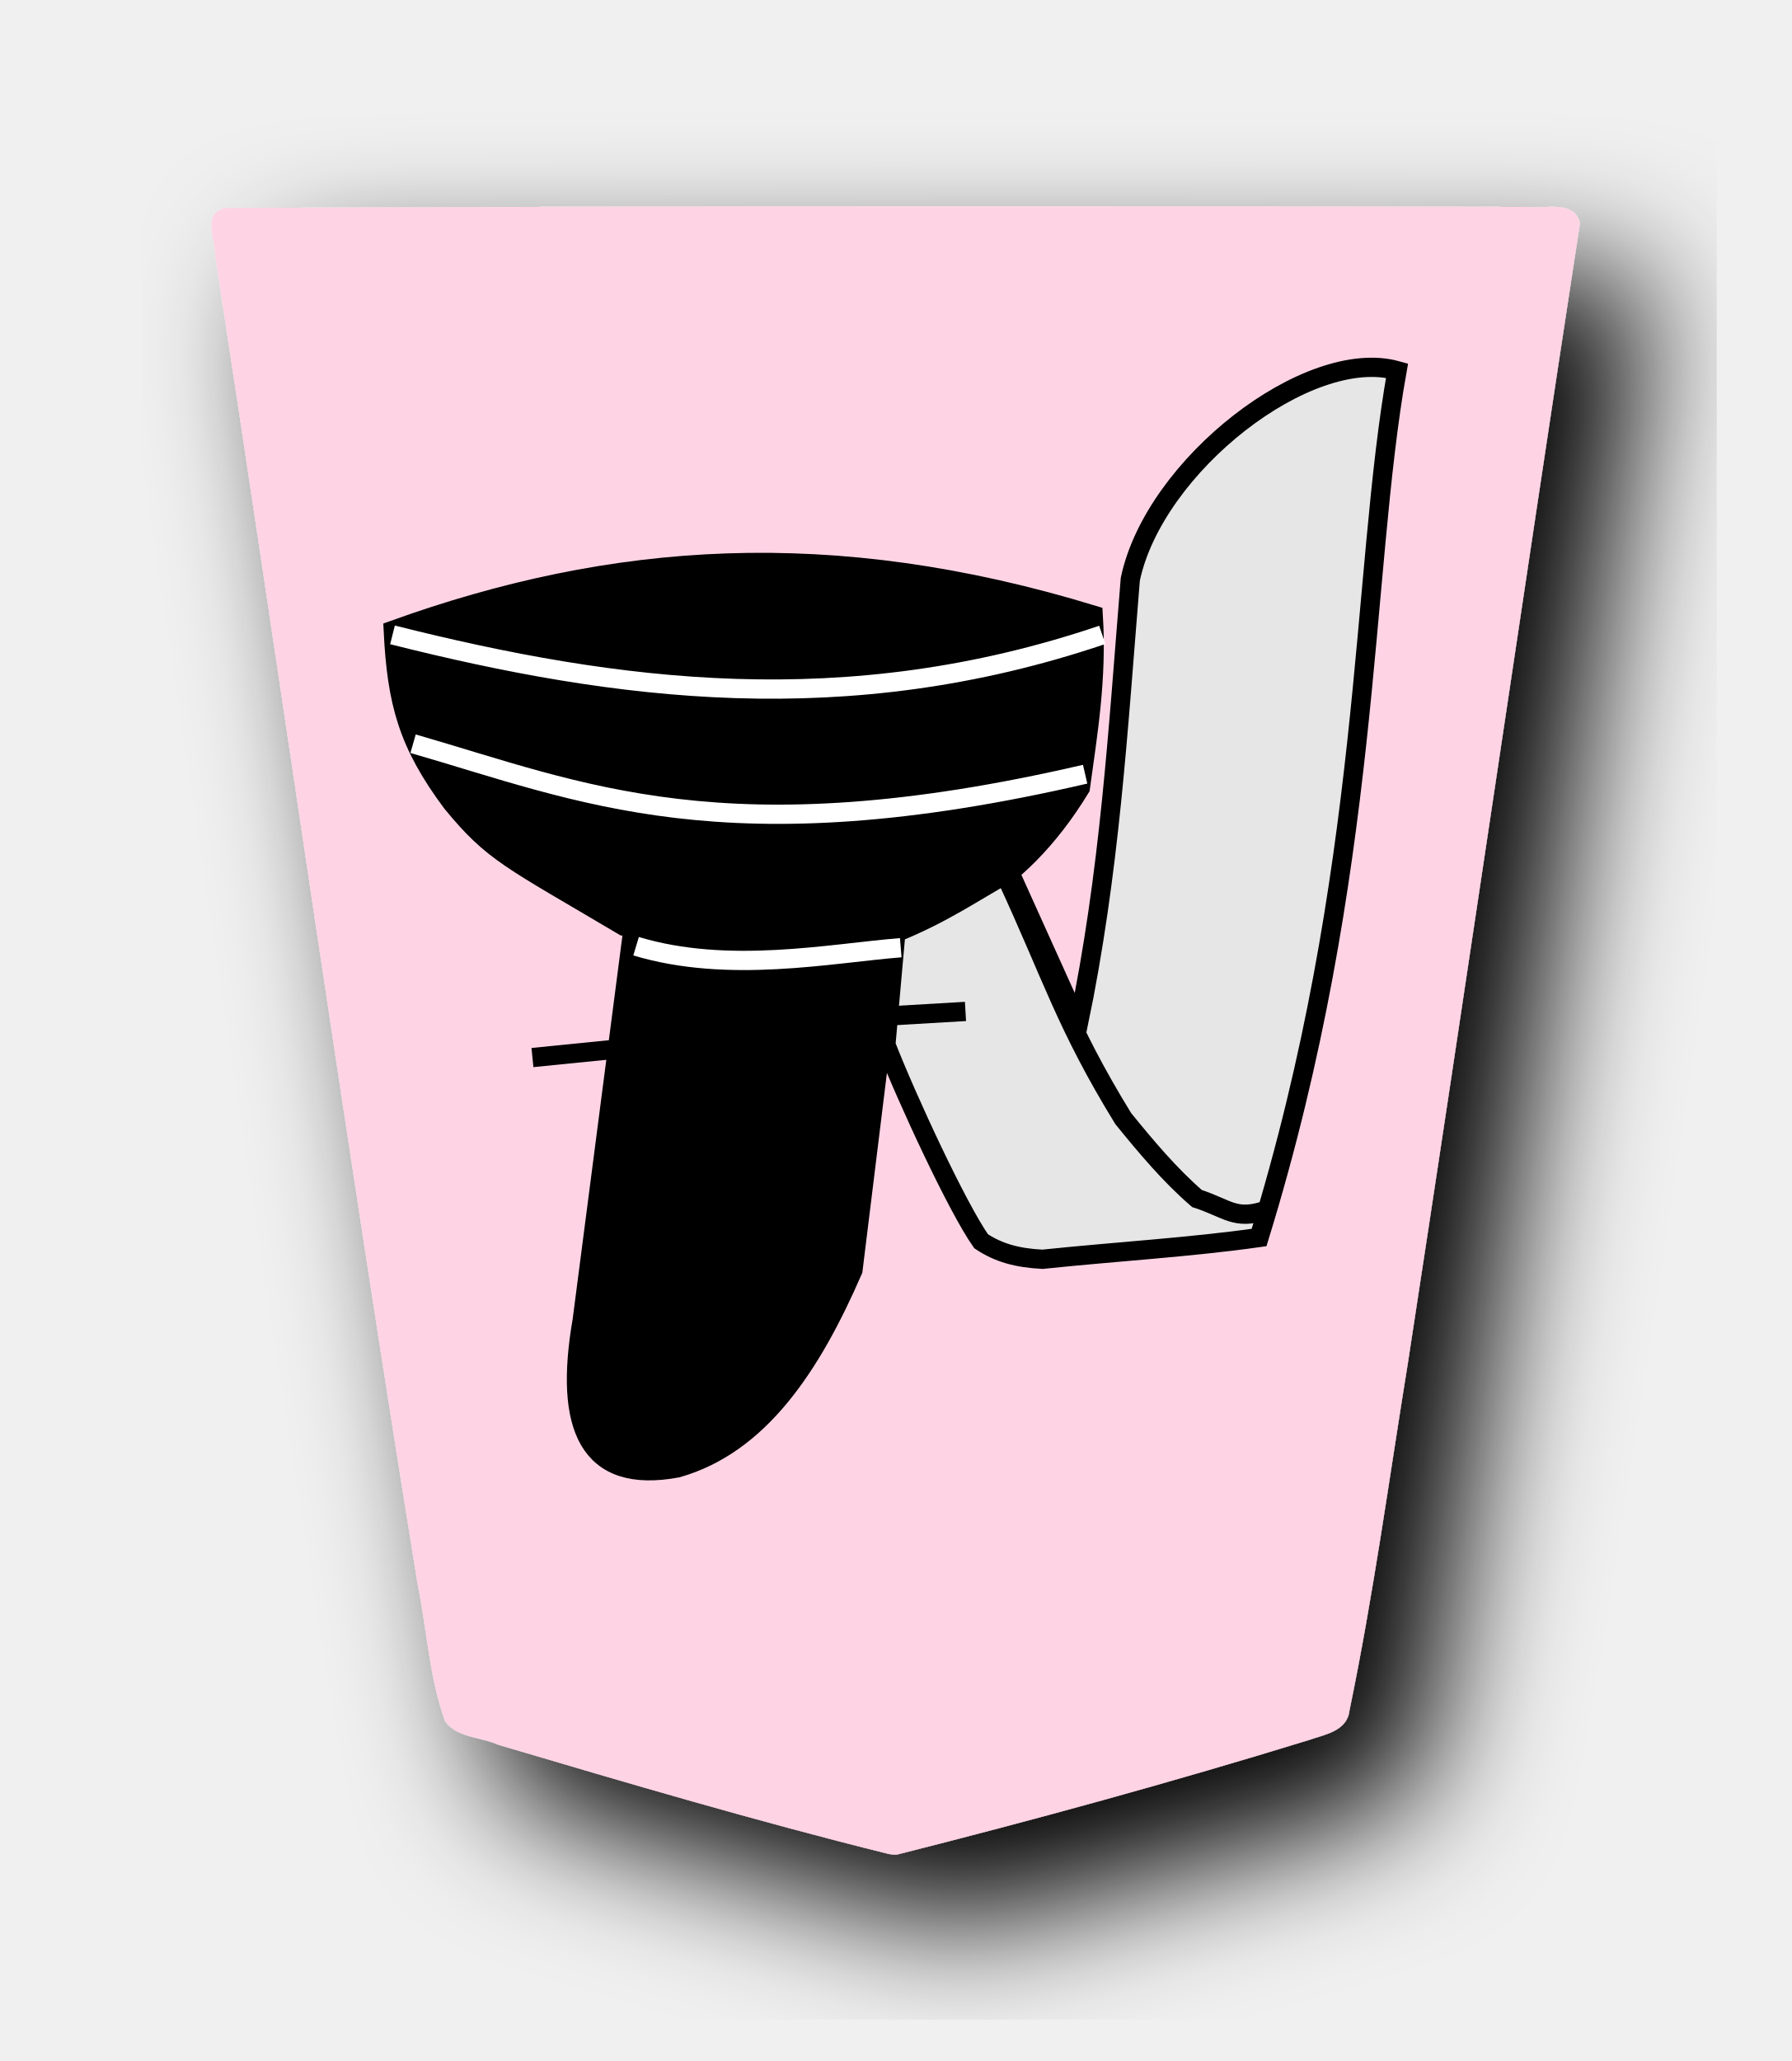
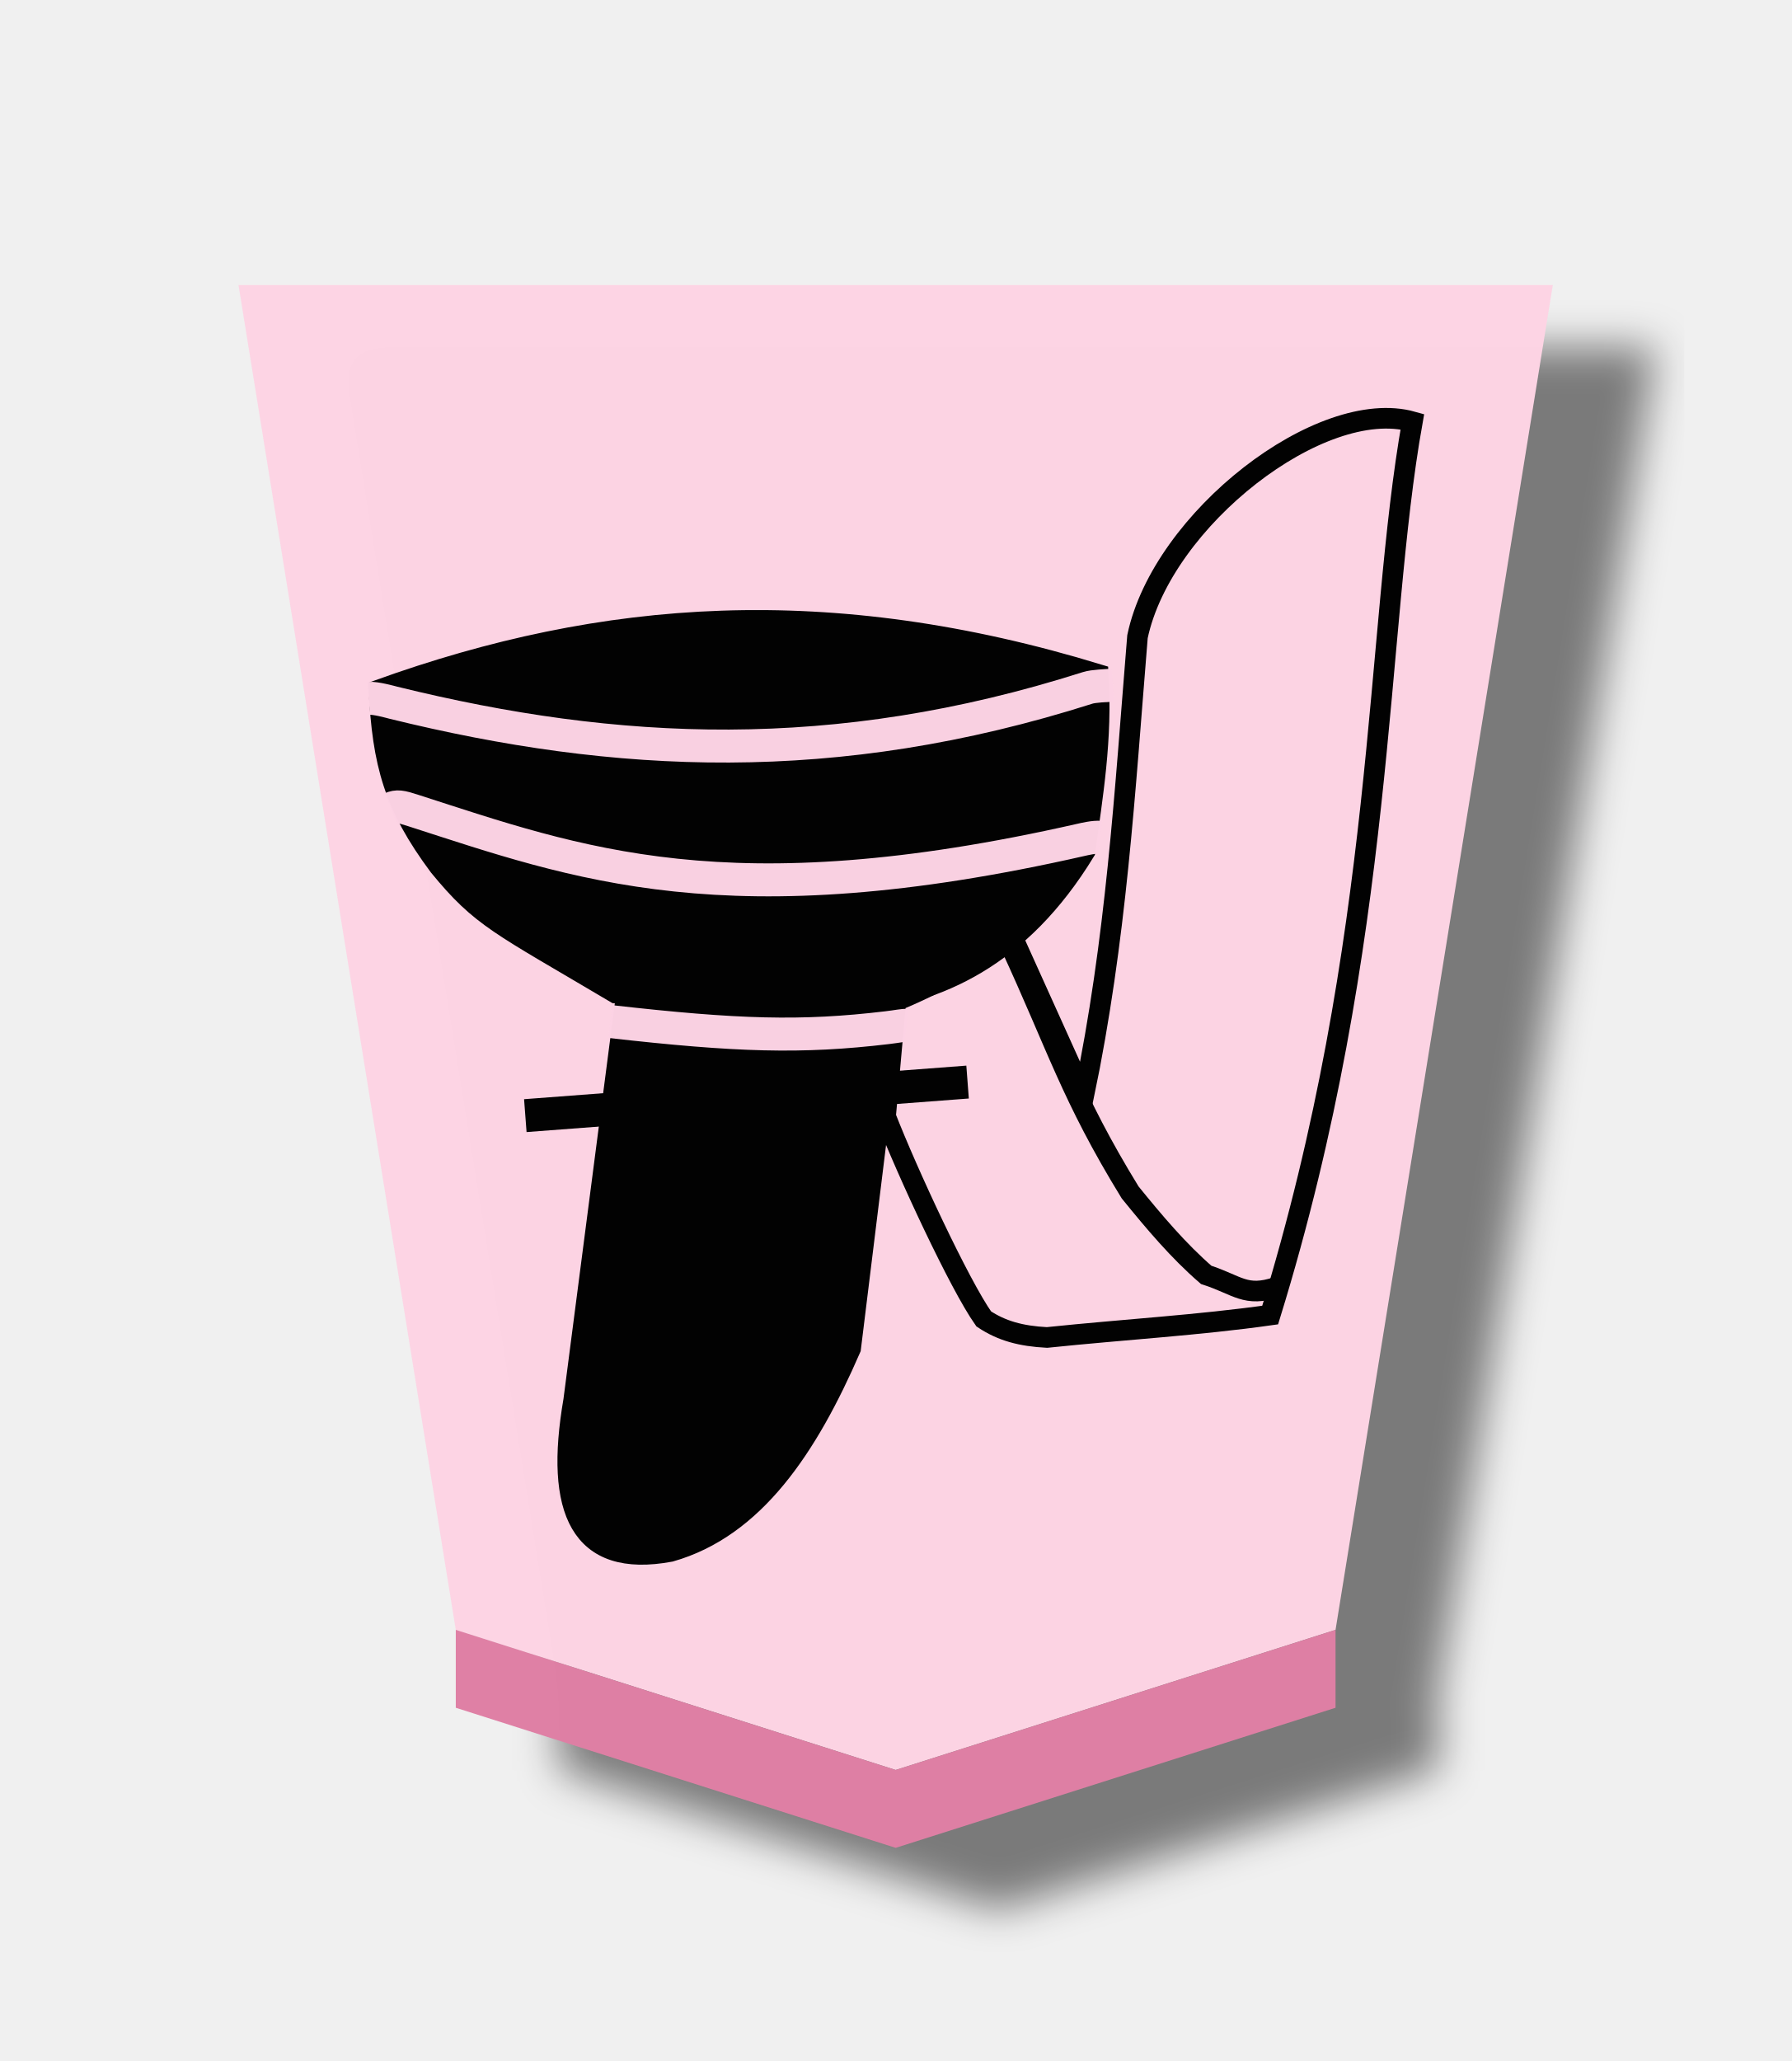
<svg xmlns="http://www.w3.org/2000/svg" width="52.157" height="60" version="1.1" id="svg1717">
  <defs id="defs1721">
    <filter style="color-interpolation-filters:sRGB" id="filter1552">
      <feFlood flood-opacity="0.498" flood-color="rgb(0,0,0)" result="flood" id="feFlood1542" />
      <feComposite in="flood" in2="SourceGraphic" operator="in" result="composite1" id="feComposite1544" />
      <feGaussianBlur in="composite1" stdDeviation="2.5" result="blur" id="feGaussianBlur1546" />
      <feOffset dx="4.57967e-15" dy="4.41314e-15" result="offset" id="feOffset1548" />
      <feComposite in="SourceGraphic" in2="offset" operator="over" result="composite2" id="feComposite1550" />
    </filter>
    <filter style="color-interpolation-filters:sRGB" id="filter1540">
      <feFlood flood-opacity="0.498" flood-color="rgb(0,0,0)" result="flood" id="feFlood1530" />
      <feComposite in="flood" in2="SourceGraphic" operator="in" result="composite1" id="feComposite1532" />
      <feGaussianBlur in="composite1" stdDeviation="2.5" result="blur" id="feGaussianBlur1534" />
      <feOffset dx="4.57967e-15" dy="4.41314e-15" result="offset" id="feOffset1536" />
      <feComposite in="SourceGraphic" in2="offset" operator="over" result="composite2" id="feComposite1538" />
    </filter>
    <filter id="drop-shadow-9">
      <feGaussianBlur in="SourceAlpha" result="blur" stdDeviation="2" id="feGaussianBlur5056" />
      <feOffset result="offsetBlur" dx="2" dy="2" id="feOffset5058" />
      <feBlend in="SourceGraphic" in2="offsetBlur" mode="normal" id="feBlend5060" />
    </filter>
    <filter id="drop-shadow-2">
      <feGaussianBlur in="SourceAlpha" result="blur" stdDeviation="2" id="feGaussianBlur6807" />
      <feOffset result="offsetBlur" dx="2" dy="2" id="feOffset6809" />
      <feBlend in="SourceGraphic" in2="offsetBlur" mode="normal" id="feBlend6811" />
    </filter>
    <filter id="drop-shadow-2-8">
      <feGaussianBlur in="SourceAlpha" result="blur" stdDeviation="2" id="feGaussianBlur6807-2" />
      <feOffset result="offsetBlur" dx="2" dy="2" id="feOffset6809-8" />
      <feBlend in="SourceGraphic" in2="offsetBlur" mode="normal" id="feBlend6811-0" />
    </filter>
    <filter id="drop-shadow-6">
      <feGaussianBlur in="SourceAlpha" result="blur" stdDeviation="2" id="feGaussianBlur5056-9" />
      <feOffset result="offsetBlur" dx="2" dy="2" id="feOffset5058-0" />
      <feBlend in="SourceGraphic" in2="offsetBlur" mode="normal" id="feBlend5060-9" />
    </filter>
    <filter id="drop-shadow-27">
      <feGaussianBlur in="SourceAlpha" result="blur" stdDeviation="2" id="feGaussianBlur5056-5" />
      <feOffset result="offsetBlur" dx="2" dy="2" id="feOffset5058-6" />
      <feBlend in="SourceGraphic" in2="offsetBlur" mode="normal" id="feBlend5060-96" />
    </filter>
    <filter id="drop-shadow-2-88">
      <feGaussianBlur in="SourceAlpha" result="blur" stdDeviation="2" id="feGaussianBlur6807-1" />
      <feOffset result="offsetBlur" dx="2" dy="2" id="feOffset6809-5" />
      <feBlend in="SourceGraphic" in2="offsetBlur" mode="normal" id="feBlend6811-7" />
    </filter>
    <filter id="drop-shadow-2-6">
      <feGaussianBlur in="SourceAlpha" result="blur" stdDeviation="2" id="feGaussianBlur6807-4" />
      <feOffset result="offsetBlur" dx="2" dy="2" id="feOffset6809-6" />
      <feBlend in="SourceGraphic" in2="offsetBlur" mode="normal" id="feBlend6811-8" />
    </filter>
    <filter id="drop-shadow-62">
      <feGaussianBlur in="SourceAlpha" result="blur" stdDeviation="2" id="feGaussianBlur5056-7" />
      <feOffset result="offsetBlur" dx="2" dy="2" id="feOffset5058-9" />
      <feBlend in="SourceGraphic" in2="offsetBlur" mode="normal" id="feBlend5060-1" />
    </filter>
    <filter id="drop-shadow-1">
      <feGaussianBlur in="SourceAlpha" result="blur" stdDeviation="2" id="feGaussianBlur5056-0" />
      <feOffset result="offsetBlur" dx="2" dy="2" id="feOffset5058-7" />
      <feBlend in="SourceGraphic" in2="offsetBlur" mode="normal" id="feBlend5060-4" />
    </filter>
    <filter id="drop-shadow-2-67">
      <feGaussianBlur in="SourceAlpha" result="blur" stdDeviation="2" id="feGaussianBlur6807-7" />
      <feOffset result="offsetBlur" dx="2" dy="2" id="feOffset6809-4" />
      <feBlend in="SourceGraphic" in2="offsetBlur" mode="normal" id="feBlend6811-74" />
    </filter>
+     <filter id="drop-shadow-2-86">
+       <feGaussianBlur in="SourceAlpha" result="blur" stdDeviation="2" id="feGaussianBlur6807-6" />
+       <feOffset result="offsetBlur" dx="2" dy="2" id="feOffset6809-9" />
+       <feBlend in="SourceGraphic" in2="offsetBlur" mode="normal" id="feBlend6811-1" />
+     </filter>
+     <filter id="drop-shadow-22">
+       <feGaussianBlur in="SourceAlpha" result="blur" stdDeviation="2" id="feGaussianBlur5056-0-5" />
+       <feOffset result="offsetBlur" dx="2" dy="2" id="feOffset5058-0-0" />
+       <feBlend in="SourceGraphic" in2="offsetBlur" mode="normal" id="feBlend5060-0" />
+     </filter>
+     <filter id="drop-shadow-2-8-6">
+       <feGaussianBlur in="SourceAlpha" result="blur" stdDeviation="2" id="feGaussianBlur6807-40" />
+       <feOffset result="offsetBlur" dx="2" dy="2" id="feOffset6809-4-3" />
+       <feBlend in="SourceGraphic" in2="offsetBlur" mode="normal" id="feBlend6811-3" />
+     </filter>
+     <filter id="drop-shadow-5">
+       <feGaussianBlur in="SourceAlpha" result="blur" stdDeviation="2" id="feGaussianBlur5056-6" />
+       <feOffset result="offsetBlur" dx="2" dy="2" id="feOffset5058-2" />
+       <feBlend in="SourceGraphic" in2="offsetBlur" mode="normal" id="feBlend5060-8" />
+     </filter>
+     <filter id="drop-shadow-5-9">
+       <feGaussianBlur in="SourceAlpha" result="blur" stdDeviation="2" id="feGaussianBlur5056-6-0" />
+       <feOffset result="offsetBlur" dx="2" dy="2" id="feOffset5058-2-0" />
+       <feBlend in="SourceGraphic" in2="offsetBlur" mode="normal" id="feBlend5060-8-3" />
+     </filter>
+     <filter id="drop-shadow-2-84">
+       <feGaussianBlur in="SourceAlpha" result="blur" stdDeviation="2" id="feGaussianBlur6807-9" />
+       <feOffset result="offsetBlur" dx="2" dy="2" id="feOffset6809-5-9" />
+       <feBlend in="SourceGraphic" in2="offsetBlur" mode="normal" id="feBlend6811-1-9" />
+     </filter>
+     <filter id="drop-shadow-2-84-4">
+       <feGaussianBlur in="SourceAlpha" result="blur" stdDeviation="2" id="feGaussianBlur6807-9-5" />
+       <feOffset result="offsetBlur" dx="2" dy="2" id="feOffset6809-5-7" />
+       <feBlend in="SourceGraphic" in2="offsetBlur" mode="normal" id="feBlend6811-1-1" />
+     </filter>
+     <filter id="drop-shadow-5-1">
+       <feGaussianBlur in="SourceAlpha" result="blur" stdDeviation="2" id="feGaussianBlur5056-6-9" />
+       <feOffset result="offsetBlur" dx="2" dy="2" id="feOffset5058-2-6" />
+       <feBlend in="SourceGraphic" in2="offsetBlur" mode="normal" id="feBlend5060-8-9" />
+     </filter>
+     <filter id="drop-shadow-5-1-3">
+       <feGaussianBlur in="SourceAlpha" result="blur" stdDeviation="2" id="feGaussianBlur5056-6-9-6" />
+       <feOffset result="offsetBlur" dx="2" dy="2" id="feOffset5058-2-6-1" />
+       <feBlend in="SourceGraphic" in2="offsetBlur" mode="normal" id="feBlend5060-8-9-7" />
+     </filter>
+     <filter id="drop-shadow-2-84-1">
+       <feGaussianBlur in="SourceAlpha" result="blur" stdDeviation="2" id="feGaussianBlur6807-9-0" />
+       <feOffset result="offsetBlur" dx="2" dy="2" id="feOffset6809-5-3" />
+       <feBlend in="SourceGraphic" in2="offsetBlur" mode="normal" id="feBlend6811-1-0" />
+     </filter>
+     <filter id="drop-shadow-2-84-1-0">
+       <feGaussianBlur in="SourceAlpha" result="blur" stdDeviation="2" id="feGaussianBlur6807-9-0-0" />
+       <feOffset result="offsetBlur" dx="2" dy="2" id="feOffset6809-5-3-6" />
+       <feBlend in="SourceGraphic" in2="offsetBlur" mode="normal" id="feBlend6811-1-0-3" />
+     </filter>
+     <filter id="drop-shadow-5-1-2">
+       <feGaussianBlur in="SourceAlpha" result="blur" stdDeviation="2" id="feGaussianBlur5056-6-9-8" />
+       <feOffset result="offsetBlur" dx="2" dy="2" id="feOffset5058-2-6-5" />
+       <feBlend in="SourceGraphic" in2="offsetBlur" mode="normal" id="feBlend5060-8-9-1" />
+     </filter>
+     <filter id="drop-shadow-5-1-2-8">
+       <feGaussianBlur in="SourceAlpha" result="blur" stdDeviation="2" id="feGaussianBlur5056-6-9-8-3" />
+       <feOffset result="offsetBlur" dx="2" dy="2" id="feOffset5058-2-6-5-7" />
+       <feBlend in="SourceGraphic" in2="offsetBlur" mode="normal" id="feBlend5060-8-9-1-4" />
+     </filter>
+     <filter id="drop-shadow-2-84-1-0-0">
+       <feGaussianBlur in="SourceAlpha" result="blur" stdDeviation="2" id="feGaussianBlur6807-9-0-9" />
+       <feOffset result="offsetBlur" dx="2" dy="2" id="feOffset6809-5-3-1" />
+       <feBlend in="SourceGraphic" in2="offsetBlur" mode="normal" id="feBlend6811-1-0-0" />
+     </filter>
+     <filter id="drop-shadow-2-84-1-0-1">
+       <feGaussianBlur in="SourceAlpha" result="blur" stdDeviation="2" id="feGaussianBlur6807-9-0-9-0" />
+       <feOffset result="offsetBlur" dx="2" dy="2" id="feOffset6809-5-3-1-2" />
+       <feBlend in="SourceGraphic" in2="offsetBlur" mode="normal" id="feBlend6811-1-0-0-7" />
+     </filter>
+     <filter id="drop-shadow-5-1-1">
+       <feGaussianBlur in="SourceAlpha" result="blur" stdDeviation="2" id="feGaussianBlur5056-6-9-88" />
+       <feOffset result="offsetBlur" dx="2" dy="2" id="feOffset5058-2-6-1-6" />
+       <feBlend in="SourceGraphic" in2="offsetBlur" mode="normal" id="feBlend5060-8-9-5" />
+     </filter>
+     <filter id="drop-shadow-2-84-1-4">
+       <feGaussianBlur in="SourceAlpha" result="blur" stdDeviation="2" id="feGaussianBlur6807-9-0-2" />
+       <feOffset result="offsetBlur" dx="2" dy="2" id="feOffset6809-5-3-5" />
+       <feBlend in="SourceGraphic" in2="offsetBlur" mode="normal" id="feBlend6811-1-0-4" />
+     </filter>
+     <filter style="color-interpolation-filters:sRGB" id="filter4363">
+       <feFlood flood-opacity="0.498" flood-color="rgb(0,0,0)" result="flood" id="feFlood4353" />
+       <feComposite in="flood" in2="SourceGraphic" operator="in" result="composite1" id="feComposite4355" />
+       <feGaussianBlur in="composite1" stdDeviation="1" result="blur" id="feGaussianBlur4357" />
+       <feOffset dx="5" dy="3" result="offset" id="feOffset4359" />
+       <feComposite in="SourceGraphic" in2="offset" operator="over" result="composite2" id="feComposite4361" />
+     </filter>
+     <filter style="color-interpolation-filters:sRGB" id="filter4195">
+       <feFlood flood-opacity="0.498" flood-color="rgb(0,0,0)" result="flood" id="feFlood4185" />
+       <feComposite in="flood" in2="SourceGraphic" operator="in" result="composite1" id="feComposite4187" />
+       <feGaussianBlur in="composite1" stdDeviation="1" result="blur" id="feGaussianBlur4189" />
+       <feOffset dx="5" dy="3" result="offset" id="feOffset4191" />
+       <feComposite in="SourceGraphic" in2="offset" operator="over" result="composite2" id="feComposite4193" />
+     </filter>
+     <filter style="color-interpolation-filters:sRGB" id="filter4459">
+       <feFlood flood-opacity="0.498" flood-color="rgb(0,0,0)" result="flood" id="feFlood4449" />
+       <feComposite in="flood" in2="SourceGraphic" operator="in" result="composite1" id="feComposite4451" />
+       <feGaussianBlur in="composite1" stdDeviation="1" result="blur" id="feGaussianBlur4453" />
+       <feOffset dx="5" dy="3" result="offset" id="feOffset4455" />
+       <feComposite in="SourceGraphic" in2="offset" operator="over" result="composite2" id="feComposite4457" />
+     </filter>
+     <filter style="color-interpolation-filters:sRGB" id="filter4447">
+       <feFlood flood-opacity="0.498" flood-color="rgb(0,0,0)" result="flood" id="feFlood4437" />
+       <feComposite in="flood" in2="SourceGraphic" operator="in" result="composite1" id="feComposite4439" />
+       <feGaussianBlur in="composite1" stdDeviation="1" result="blur" id="feGaussianBlur4441" />
+       <feOffset dx="5" dy="3" result="offset" id="feOffset4443" />
+       <feComposite in="SourceGraphic" in2="offset" operator="over" result="composite2" id="feComposite4445" />
+     </filter>
+     <filter style="color-interpolation-filters:sRGB" id="filter4351">
+       <feFlood flood-opacity="0.498" flood-color="rgb(0,0,0)" result="flood" id="feFlood4341" />
+       <feComposite in="flood" in2="SourceGraphic" operator="in" result="composite1" id="feComposite4343" />
+       <feGaussianBlur in="composite1" stdDeviation="1" result="blur" id="feGaussianBlur4345" />
+       <feOffset dx="5" dy="3" result="offset" id="feOffset4347" />
+       <feComposite in="SourceGraphic" in2="offset" operator="over" result="composite2" id="feComposite4349" />
+     </filter>
+     <filter style="color-interpolation-filters:sRGB" id="filter4207">
+       <feFlood flood-opacity="0.498" flood-color="rgb(0,0,0)" result="flood" id="feFlood4197" />
+       <feComposite in="flood" in2="SourceGraphic" operator="in" result="composite1" id="feComposite4199" />
+       <feGaussianBlur in="composite1" stdDeviation="1" result="blur" id="feGaussianBlur4201" />
+       <feOffset dx="5" dy="3" result="offset" id="feOffset4203" />
+       <feComposite in="SourceGraphic" in2="offset" operator="over" result="composite2" id="feComposite4205" />
+     </filter>
+     <filter style="color-interpolation-filters:sRGB" id="filter4471">
+       <feFlood flood-opacity="0.498" flood-color="rgb(0,0,0)" result="flood" id="feFlood4461" />
+       <feComposite in="flood" in2="SourceGraphic" operator="in" result="composite1" id="feComposite4463" />
+       <feGaussianBlur in="composite1" stdDeviation="1" result="blur" id="feGaussianBlur4465" />
+       <feOffset dx="5" dy="3" result="offset" id="feOffset4467" />
+       <feComposite in="SourceGraphic" in2="offset" operator="over" result="composite2" id="feComposite4469" />
+     </filter>
+     <filter style="color-interpolation-filters:sRGB" id="filter4435">
+       <feFlood flood-opacity="0.498" flood-color="rgb(0,0,0)" result="flood" id="feFlood4425" />
+       <feComposite in="flood" in2="SourceGraphic" operator="in" result="composite1" id="feComposite4427" />
+       <feGaussianBlur in="composite1" stdDeviation="1" result="blur" id="feGaussianBlur4429" />
+       <feOffset dx="5" dy="3" result="offset" id="feOffset4431" />
+       <feComposite in="SourceGraphic" in2="offset" operator="over" result="composite2" id="feComposite4433" />
+     </filter>
+     <filter style="color-interpolation-filters:sRGB" id="filter4339">
+       <feFlood flood-opacity="0.498" flood-color="rgb(0,0,0)" result="flood" id="feFlood4329" />
+       <feComposite in="flood" in2="SourceGraphic" operator="in" result="composite1" id="feComposite4331" />
+       <feGaussianBlur in="composite1" stdDeviation="1" result="blur" id="feGaussianBlur4333" />
+       <feOffset dx="5" dy="3" result="offset" id="feOffset4335" />
+       <feComposite in="SourceGraphic" in2="offset" operator="over" result="composite2" id="feComposite4337" />
+     </filter>
+     <filter style="color-interpolation-filters:sRGB" id="filter4219">
+       <feFlood flood-opacity="0.498" flood-color="rgb(0,0,0)" result="flood" id="feFlood4209" />
+       <feComposite in="flood" in2="SourceGraphic" operator="in" result="composite1" id="feComposite4211" />
+       <feGaussianBlur in="composite1" stdDeviation="1" result="blur" id="feGaussianBlur4213" />
+       <feOffset dx="5" dy="3" result="offset" id="feOffset4215" />
+       <feComposite in="SourceGraphic" in2="offset" operator="over" result="composite2" id="feComposite4217" />
+     </filter>
+     <filter style="color-interpolation-filters:sRGB" id="filter4483">
+       <feFlood flood-opacity="0.498" flood-color="rgb(0,0,0)" result="flood" id="feFlood4473" />
+       <feComposite in="flood" in2="SourceGraphic" operator="in" result="composite1" id="feComposite4475" />
+       <feGaussianBlur in="composite1" stdDeviation="1" result="blur" id="feGaussianBlur4477" />
+       <feOffset dx="5" dy="3" result="offset" id="feOffset4479" />
+       <feComposite in="SourceGraphic" in2="offset" operator="over" result="composite2" id="feComposite4481" />
+     </filter>
  </defs>
  <filter id="drop-shadow">
    <feGaussianBlur in="SourceAlpha" result="blur" stdDeviation="2" id="feGaussianBlur1692" />
    <feOffset result="offsetBlur" dx="2" dy="2" id="feOffset1694" />
    <feBlend in="SourceGraphic" in2="offsetBlur" mode="normal" id="feBlend1696" />
  </filter>
-   <g style="display:inline" id="g8923" transform="translate(-151.2574,-20.01477)">
-     <g style="fill:#fed4e4;fill-opacity:1;filter:url(#drop-shadow-2-67)" transform="matrix(0.9818505,0,0,0.9818505,51.25587,-3.204177)" id="g7770">
-       <g style="fill:#fed4e4;fill-opacity:1" transform="rotate(180,45.5785,23.8125)" id="g7768">
-         <path style="fill:#fed4e4;fill-opacity:1" d="m -37.299,-31.01 c -4.096,1.034 -8.171,2.152 -12.208,3.395 -0.467,0.163 -1.13,0.263 -1.201,0.865 -0.709,3.416 -1.178,6.885 -1.737,10.331 -1.73,11.255 -3.378,22.528 -5.1,33.78 0.155,0.682 1.013,0.424 1.51,0.48 12.894,0.025 25.788,0.03 38.68,-0.033 0.672,-0.156 0.28,-0.952 0.279,-1.409 -2.011,-13.12 -3.876,-26.263 -5.998,-39.366 -0.277,-1.356 -0.348,-2.782 -0.816,-4.087 -0.347,-0.497 -1.073,-0.468 -1.588,-0.704 -3.832,-1.137 -7.673,-2.267 -11.55,-3.231 -0.09,-0.017 -0.18,-0.032 -0.271,-0.021 z" id="path7766" />
+   <g transform="translate(-93.7696,-102.9698)" style="opacity:0.99" id="g4583">
+     <g style="filter:url(#filter4483)" transform="matrix(0.6,0,0,0.6,-0.2456695,-2.835138)" id="g4093">
+       <g id="g14367" transform="matrix(1.040337,0,0,1.010222,-8.642055,-2.192024)" style="opacity:1">
+         <g id="g7764" transform="matrix(1.576841,0,0,1.496156,-1.057393,144.0867)" style="fill:url(#linearGradient2259-3);fill-opacity:1">
+           <g style="fill:url(#linearGradient14807);fill-opacity:1" id="g7762" transform="rotate(180,45.5785,23.8125)">
+             <path id="path7760" d="m -36.795,-31.01 -13.012,4.498 -6.427,43.171 38.879,1.1e-4 -6.427,-43.171 z" style="fill:#fdd3e3;fill-opacity:0.992;stroke-width:1" />
+           </g>
+         </g>
      </g>
+       <path style="opacity:1;fill:#de7ea3;fill-opacity:0.992;stroke:none;stroke-width:1.589px;stroke-linecap:butt;stroke-linejoin:miter;stroke-opacity:1" d="m 178.81,259.202 v -3.78 l 21.346,6.798 21.346,-6.798 V 259.202 L 200.156,266 Z" id="path9418-4-6-3-8-9-6" />
    </g>
-     <g style="display:inline" id="g8904" transform="matrix(0.7005504,0,0,-0.7005504,56.59537,104.1571)">
-       <g id="g8898" transform="matrix(1.333333,0,0,-1.333333,-0.7292818,396.8507)" style="display:inline;stroke-width:0.6;stroke-miterlimit:4;stroke-dasharray:none">
-         <path id="path8878" d="m 118.488,240.517 2.675,-0.268" style="fill:none;stroke:#000000;stroke-width:0.6;stroke-linecap:butt;stroke-linejoin:miter;stroke-miterlimit:4;stroke-dasharray:none;stroke-opacity:1" />
-         <g style="stroke-width:0.6;stroke-miterlimit:4;stroke-dasharray:none" id="g8894">
-           <path id="path8880" d="m 114.124,227.219 c 6.709,0.471 12.996,0.068 22.131,7.8e-4 m -0.689,4.893 c -3.946,6.473 -10.013,4.359 -14.242,4.302 -3.534,-2.095 -4.053,-2.265 -5.348,-3.843 -1.369,-1.839 -1.717,-3.117 -1.827,-5.375 6.827,-2.46 13.65,-2.965 21.819,-0.47 0.125,2.005 -0.174,3.706 -0.402,5.386 z" style="fill:#000000;stroke:#000000;stroke-width:0.6;stroke-linecap:butt;stroke-linejoin:miter;stroke-miterlimit:4;stroke-dasharray:none;stroke-opacity:1" />
-           <g style="stroke-width:1.554;stroke-miterlimit:4;stroke-dasharray:none" id="g8888" transform="matrix(0.3859882,0,0,-0.3859882,-313.6344,292.8076)">
-             <g style="stroke-width:1.554;stroke-miterlimit:4;stroke-dasharray:none" id="g8886" transform="translate(29.31297,-3.810686)">
-               <path id="path8882" d="m 1134.293,141.964 c 2.546,12.293 3.185,23.556 4.198,35.943 1.943,9.214 14.401,18.842 21.54,16.842 -2.932,-16.412 -2.032,-40.456 -11.142,-69.998 -5.61,-0.793 -11.377,-1.122 -17.493,-1.757 -2.038,0.106 -3.542,0.515 -4.954,1.455 -1.896,2.68 -6.004,11.521 -7.692,15.867 l 0.805,9.044 c 3.986,1.632 6.222,3.263 9.188,4.895 z" style="fill:#e6e6e6;stroke:#000000;stroke-width:1.554;stroke-linecap:butt;stroke-linejoin:miter;stroke-miterlimit:4;stroke-dasharray:none;stroke-opacity:1" />
-               <path id="path8884" d="m 1128.508,153.787 c 3.687,-7.96 4.77,-11.874 9.407,-19.427 1.879,-2.316 3.789,-4.585 5.961,-6.462 2.47,-0.799 3.083,-1.784 5.553,-0.949" style="fill:none;stroke:#000000;stroke-width:1.554;stroke-linecap:butt;stroke-linejoin:miter;stroke-miterlimit:4;stroke-dasharray:none;stroke-opacity:1" />
+     <g transform="matrix(0.7219523,0,0,-0.7219523,-4.580935,190.8393)" id="g10819-8-0" style="display:inline;opacity:1">
+       <g style="display:inline;stroke-width:0.6;stroke-miterlimit:4;stroke-dasharray:none" transform="matrix(1.333333,0,0,-1.333333,-0.7292818,396.8507)" id="g2322-6-4-5">
+         <path style="fill:none;stroke:#000000;stroke-width:0.997;stroke-linecap:butt;stroke-linejoin:miter;stroke-miterlimit:4;stroke-dasharray:none;stroke-opacity:1" d="m 118.608,240.095 13.377,-1.015" id="path2304-3-6-4" />
+         <g id="g2320-0-8-2" style="stroke-width:0.6;stroke-miterlimit:4;stroke-dasharray:none">
+           <path style="fill:#000000;stroke:#000000;stroke-width:0.561;stroke-linecap:butt;stroke-linejoin:miter;stroke-miterlimit:4;stroke-dasharray:none;stroke-opacity:1" d="m 114.124,227.219 c 6.709,0.471 12.996,0.068 22.131,7.8e-4 m -0.689,4.893 c -3.946,6.473 -10.013,4.359 -14.242,4.302 -3.534,-2.095 -4.053,-2.265 -5.348,-3.843 -1.369,-1.839 -1.717,-3.117 -1.827,-5.375 6.827,-2.46 13.65,-2.965 21.819,-0.47 0.125,2.005 -0.174,3.706 -0.402,5.386 z" id="path2306-6-7-7" />
+           <g transform="matrix(0.3859882,0,0,-0.3859882,-313.6344,292.8076)" id="g2314-8-6-2" style="stroke-width:1.554;stroke-miterlimit:4;stroke-dasharray:none">
+             <g transform="translate(29.31297,-3.810686)" id="g2312-7-3-5" style="stroke-width:1.554;stroke-miterlimit:4;stroke-dasharray:none">
+               <path style="fill:none;stroke:#000000;stroke-width:1.615;stroke-linecap:butt;stroke-linejoin:miter;stroke-miterlimit:4;stroke-dasharray:none;stroke-opacity:1" d="m 1134.293,141.964 c 2.546,12.293 3.185,23.556 4.198,35.943 1.943,9.214 14.401,18.842 21.54,16.842 -2.932,-16.412 -2.032,-40.456 -11.142,-69.998 -5.61,-0.793 -11.377,-1.122 -17.493,-1.757 -2.038,0.106 -3.542,0.515 -4.954,1.455 -1.896,2.68 -6.004,11.521 -7.692,15.867 l 0.805,9.044 c 3.986,1.632 6.222,3.263 9.188,4.895 z" id="path2310-0-9-8" />
+               <path style="fill:none;stroke:#000000;stroke-width:1.615;stroke-linecap:butt;stroke-linejoin:miter;stroke-miterlimit:4;stroke-dasharray:none;stroke-opacity:1" d="m 1128.508,153.787 c 3.687,-7.96 4.77,-11.874 9.407,-19.427 1.879,-2.316 3.789,-4.585 5.961,-6.462 2.47,-0.799 3.083,-1.784 5.553,-0.949" id="path2308-7-1-8" />
            </g>
          </g>
-           <path id="path8890" d="m 121.635,236.411 -1.596,12.295 c -0.575,3.328 0.189,5.118 2.961,4.602 2.554,-0.726 4.173,-3.159 5.478,-6.164 l 1.298,-10.541 c -4.459,0.424 -5.932,0.117 -8.14,-0.191 z" style="fill:#000000;stroke:#000000;stroke-width:0.6;stroke-linecap:butt;stroke-linejoin:miter;stroke-miterlimit:4;stroke-dasharray:none;stroke-opacity:1" />
-           <path id="path8892" d="m 114.767,230.736 c 5.236,1.507 9.717,3.556 20.949,0.95" style="fill:none;stroke:#ffffff;stroke-width:0.6;stroke-linecap:butt;stroke-linejoin:miter;stroke-miterlimit:4;stroke-dasharray:none;stroke-opacity:1" />
+           <path style="fill:#000000;stroke:#000000;stroke-width:0.561;stroke-linecap:butt;stroke-linejoin:miter;stroke-miterlimit:4;stroke-dasharray:none;stroke-opacity:1" d="m 121.635,236.411 -1.596,12.295 c -0.575,3.328 0.189,5.118 2.961,4.602 2.554,-0.726 4.173,-3.159 5.478,-6.164 l 1.298,-10.541 c -4.459,0.424 -5.932,0.117 -8.14,-0.191 z" id="path2316-0-0-3" />
+           <path style="fill:none;stroke:#fcd2e3;stroke-width:0.997;stroke-linecap:butt;stroke-linejoin:miter;stroke-miterlimit:4;stroke-dasharray:none;stroke-opacity:0.988" d="m 114.546,230.804 c 0.192,-0.076 0.282,-0.062 0.668,0.062 4.965,1.6 9.507,3.317 20.202,0.889 0.1,-0.023 0.41,-0.097 0.587,-0.077" id="path2318-1-4-7" />
        </g>
-         <path style="fill:none;stroke:#000000;stroke-width:0.6;stroke-linecap:butt;stroke-linejoin:miter;stroke-miterlimit:4;stroke-dasharray:none;stroke-opacity:1" d="m 126.314,239.412 5.672,-0.332" id="path8896" />
      </g>
-       <path id="path8900" d="m 151.438,93.726 c 9.313,-2.344 18.867,-3.599 29.5,0" style="fill:none;stroke:#ffffff;stroke-width:0.8;stroke-linecap:butt;stroke-linejoin:miter;stroke-miterlimit:4;stroke-dasharray:none;stroke-opacity:1" />
-       <path id="path8902" d="m 161.562,80.788 c 3.843,-1.158 8.042,-0.299 11,-0.062" style="fill:none;stroke:#ffffff;stroke-width:0.8;stroke-linecap:butt;stroke-linejoin:miter;stroke-miterlimit:4;stroke-dasharray:none;stroke-opacity:1" />
+       <path style="fill:none;stroke:#fcd2e3;stroke-width:1.33;stroke-linecap:butt;stroke-linejoin:miter;stroke-miterlimit:4;stroke-dasharray:none;stroke-opacity:0.988" d="m 151.095,93.551 c 0.279,0.024 0.88,-0.147 1.001,-0.177 8.975,-2.211 17.801,-2.648 27.993,0.597 0.252,0.08 0.756,0.091 1.026,0.112" id="path2725-6-0-8" />
+       <path style="fill:none;stroke:#fcd2e3;stroke-width:1.33;stroke-linecap:butt;stroke-linejoin:miter;stroke-miterlimit:4;stroke-dasharray:none;stroke-opacity:0.988" d="m 160.836,80.518 c 5.121,-0.58 7.717,-0.659 11.166,-0.248 0.44,0.052 0.662,0.107 0.79,0.092" id="path2727-0-4-1" />
    </g>
  </g>
</svg>
